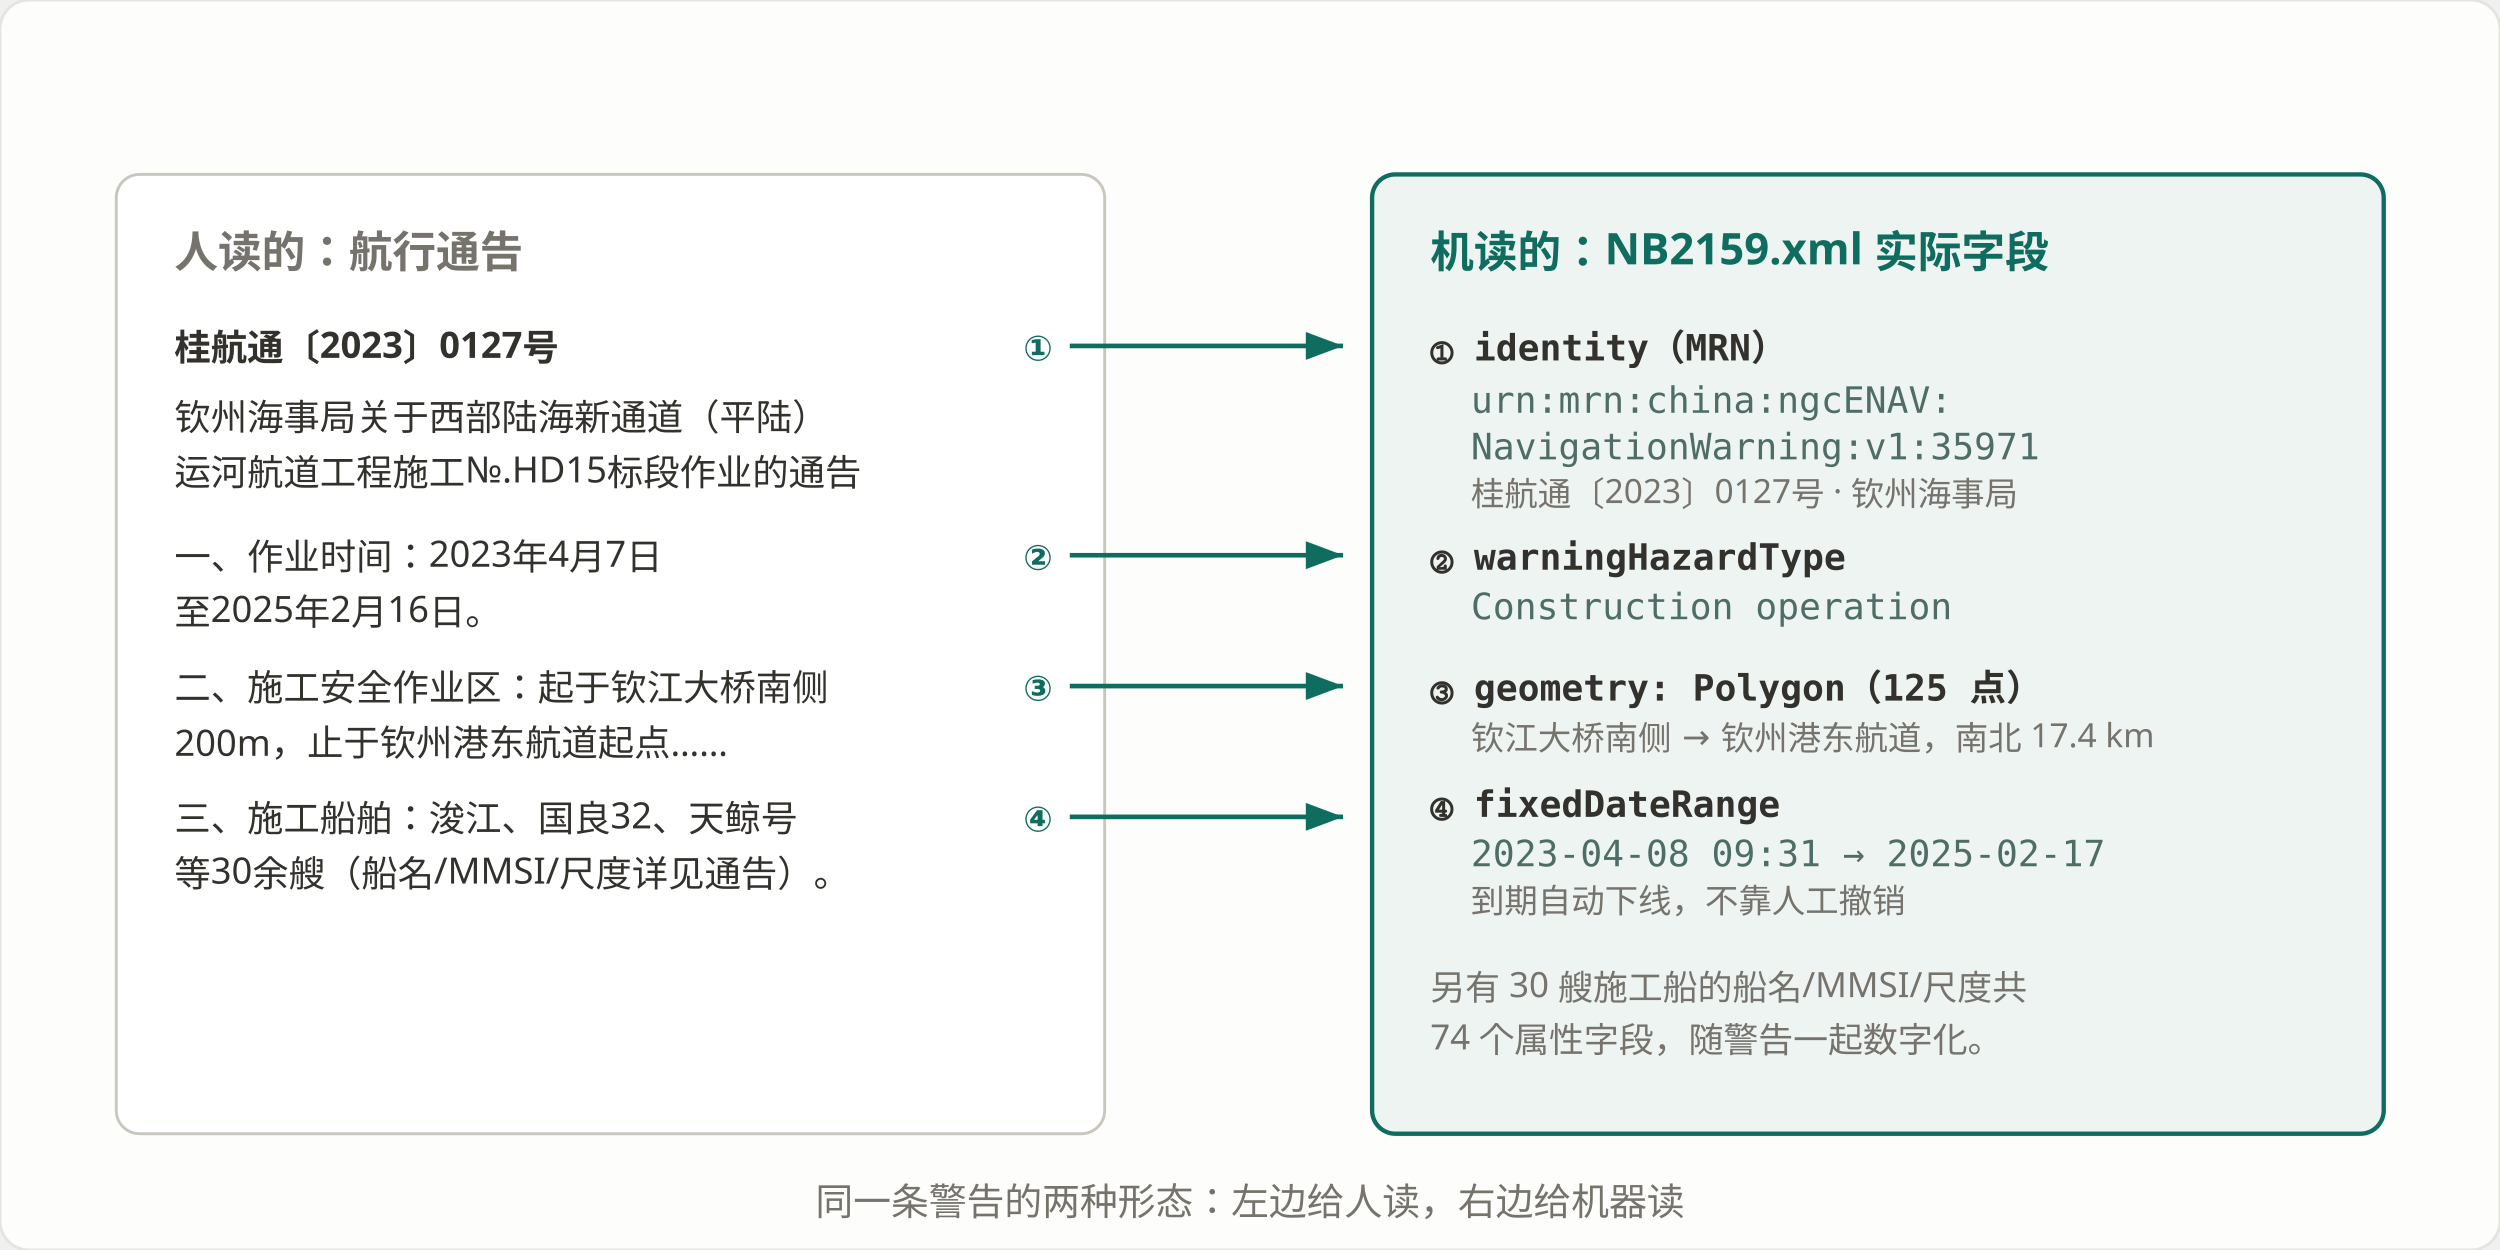
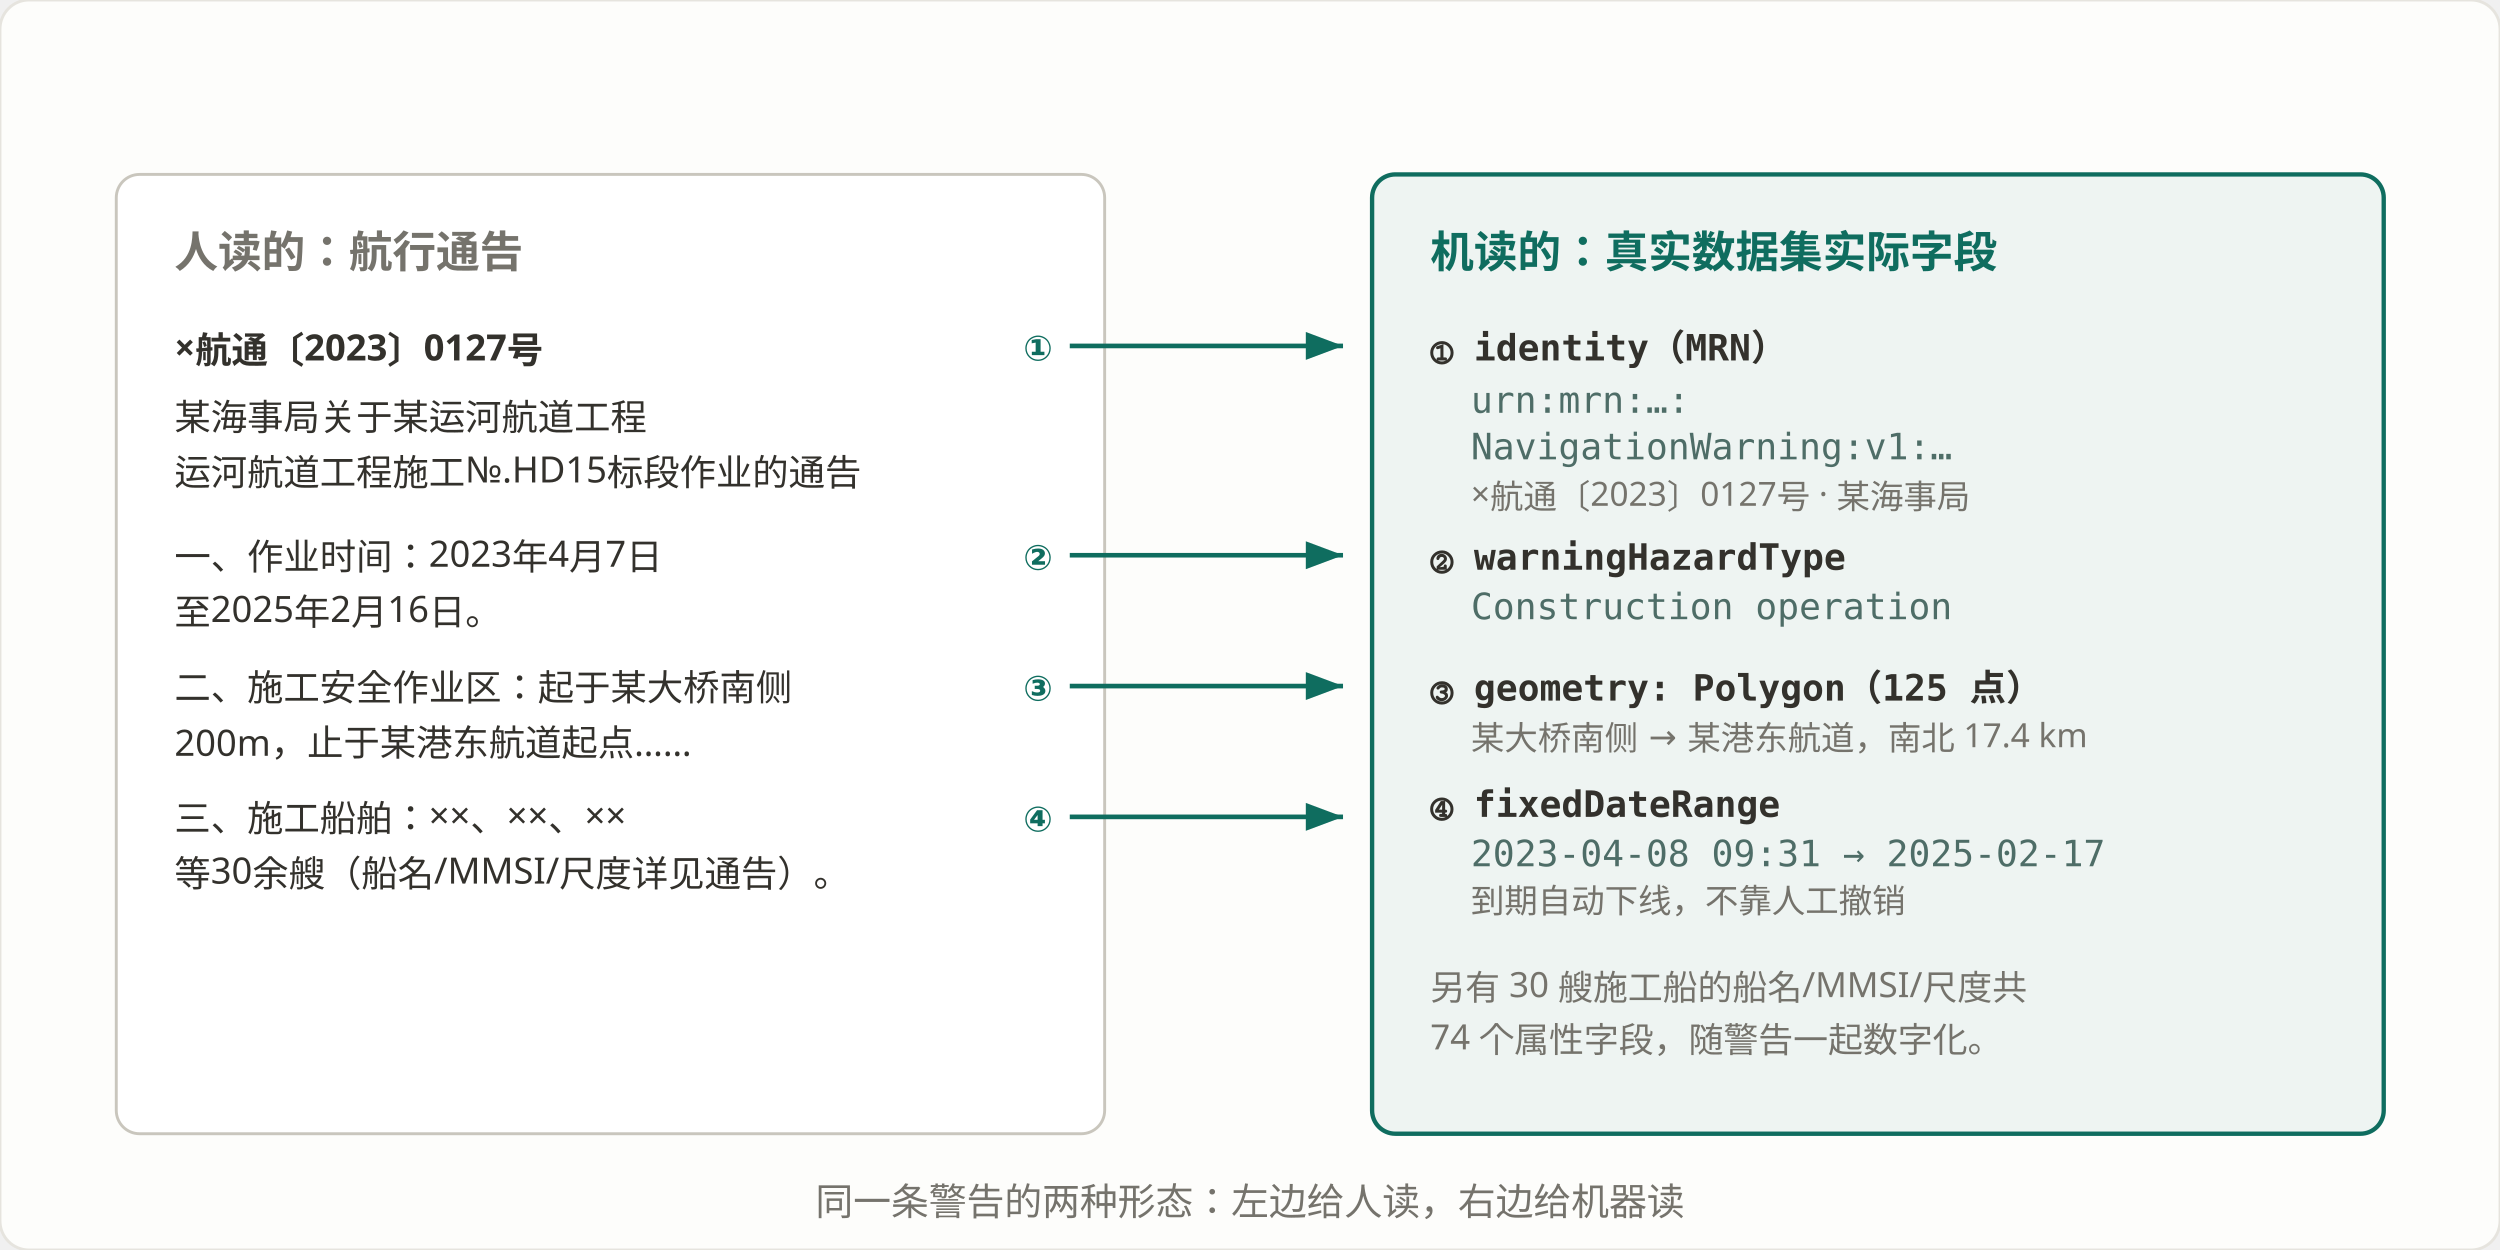
<svg xmlns="http://www.w3.org/2000/svg" width="860" height="430" viewBox="0 0 860 430" font-family="'PingFang SC','Hiragino Sans GB','Microsoft YaHei',sans-serif">
  <rect x="0" y="0" width="860" height="430" rx="10" fill="#fdfdfb" stroke="#e6e4de" />
  <rect x="40" y="60" width="340" height="330" rx="8" fill="#ffffff" stroke="#c9c6bd" />
  <text x="60" y="92" font-size="15" font-weight="bold" fill="#75736c">人读的：航行通告</text>
  <g font-size="12.5" fill="#33312c">
-     <text x="60" y="124" font-weight="bold">桂航通〔2023〕0127号</text>
-     <text x="60" y="148">钦州海事局关于西部陆海新通道（平陆）</text>
+     <text x="60" y="124" font-weight="bold">×航通〔2023〕0127号</text>
+     <text x="60" y="148">某海事局关于某运河航道工程</text>
    <text x="60" y="167">运河航道工程施工№.HD15标段作业的通告</text>
    <text x="60" y="196">一、作业时间：2023年4月7日</text>
    <text x="60" y="215">至2025年2月16日。</text>
-     <text x="60" y="241">二、施工安全作业区：起于钦江大桥南侧</text>
-     <text x="60" y="260">200m，止于钦州港东航道起点……</text>
-     <text x="60" y="286">三、施工船舶：浚江、国良32、天鲸号</text>
+     <text x="60" y="241">二、施工安全作业区：起于某大桥南侧</text>
+     <text x="60" y="260">200m，止于某港东航道起点……</text>
+     <text x="60" y="286">三、施工船舶：××、××、××</text>
    <text x="60" y="305">等30余艘（船名/MMSI/尺度详见通告）。</text>
  </g>
  <g fill="#0f6d5f" font-size="12" font-weight="bold">
    <text x="352" y="124">①</text>
    <text x="352" y="196">②</text>
    <text x="352" y="241">③</text>
    <text x="352" y="286">④</text>
  </g>
  <defs>
    <marker id="arr" markerWidth="10" markerHeight="10" refX="8" refY="3" orient="auto">
      <path d="M0,0 L8,3 L0,6 Z" fill="#0f6d5f" />
    </marker>
  </defs>
  <g stroke="#0f6d5f" stroke-width="1.6" fill="none">
    <path d="M368 119 C 410 119, 425 119, 462 119" marker-end="url(#arr)" />
    <path d="M368 191 C 410 191, 425 191, 462 191" marker-end="url(#arr)" />
    <path d="M368 236 C 410 236, 425 236, 462 236" marker-end="url(#arr)" />
    <path d="M368 281 C 410 281, 425 281, 462 281" marker-end="url(#arr)" />
  </g>
  <rect x="472" y="60" width="348" height="330" rx="8" fill="#eef4f2" stroke="#0f6d5f" stroke-width="1.5" />
-   <text x="492" y="92" font-size="15" font-weight="bold" fill="#0f6d5f">机读的：NB2159.xml 实际字段</text>
+   <text x="492" y="92" font-size="15" font-weight="bold" fill="#0f6d5f">机读的：真实数据集实际字段</text>
  <g font-size="12.5" fill="#33312c">
    <text x="492" y="124" font-family="Consolas,Menlo,monospace" font-weight="bold">① identity（MRN）</text>
-     <text x="506" y="142" font-family="Consolas,Menlo,monospace" fill="#4e6d67">urn:mrn:china:ngcENAV:</text>
-     <text x="506" y="158" font-family="Consolas,Menlo,monospace" fill="#4e6d67">NavigationWarning:v1:35971</text>
-     <text x="506" y="174" fill="#75736c" font-size="11.5">桂航通〔2023〕0127号 · 钦州海事局</text>
+     <text x="506" y="142" font-family="Consolas,Menlo,monospace" fill="#4e6d67">urn:mrn:…:</text>
+     <text x="506" y="158" font-family="Consolas,Menlo,monospace" fill="#4e6d67">NavigationWarning:v1:…</text>
+     <text x="506" y="174" fill="#75736c" font-size="11.5">×航通〔2023〕0127号 · 某海事局</text>
    <text x="492" y="196" font-family="Consolas,Menlo,monospace" font-weight="bold">② warningHazardType</text>
    <text x="506" y="213" fill="#4e6d67" font-family="Consolas,Menlo,monospace">Construction operation</text>
    <text x="492" y="241" font-family="Consolas,Menlo,monospace" font-weight="bold">③ geometry: Polygon（125 点）</text>
-     <text x="506" y="258" fill="#75736c" font-size="11.5">钦江大桥南侧 → 钦州港东航道，南北 17.4 km</text>
+     <text x="506" y="258" fill="#75736c" font-size="11.5">某大桥南侧 → 某港东航道，南北 17.4 km</text>
    <text x="492" y="281" font-family="Consolas,Menlo,monospace" font-weight="bold">④ fixedDateRange</text>
    <text x="506" y="298" fill="#4e6d67" font-family="Consolas,Menlo,monospace">2023-04-08 09:31 → 2025-02-17</text>
    <text x="506" y="314" fill="#75736c" font-size="11.5">到期自动下线，不靠人工撤销</text>
    <text x="492" y="344" font-size="12" fill="#75736c">另有 30 艘施工船的船名/MMSI/尺度共</text>
    <text x="492" y="361" font-size="12" fill="#75736c">74 个属性字段，随警告一起数字化。</text>
  </g>
  <text x="430" y="418" text-anchor="middle" font-size="13" fill="#75736c">同一条警告的两种形态：左边给人读，右边给机器读</text>
</svg>
